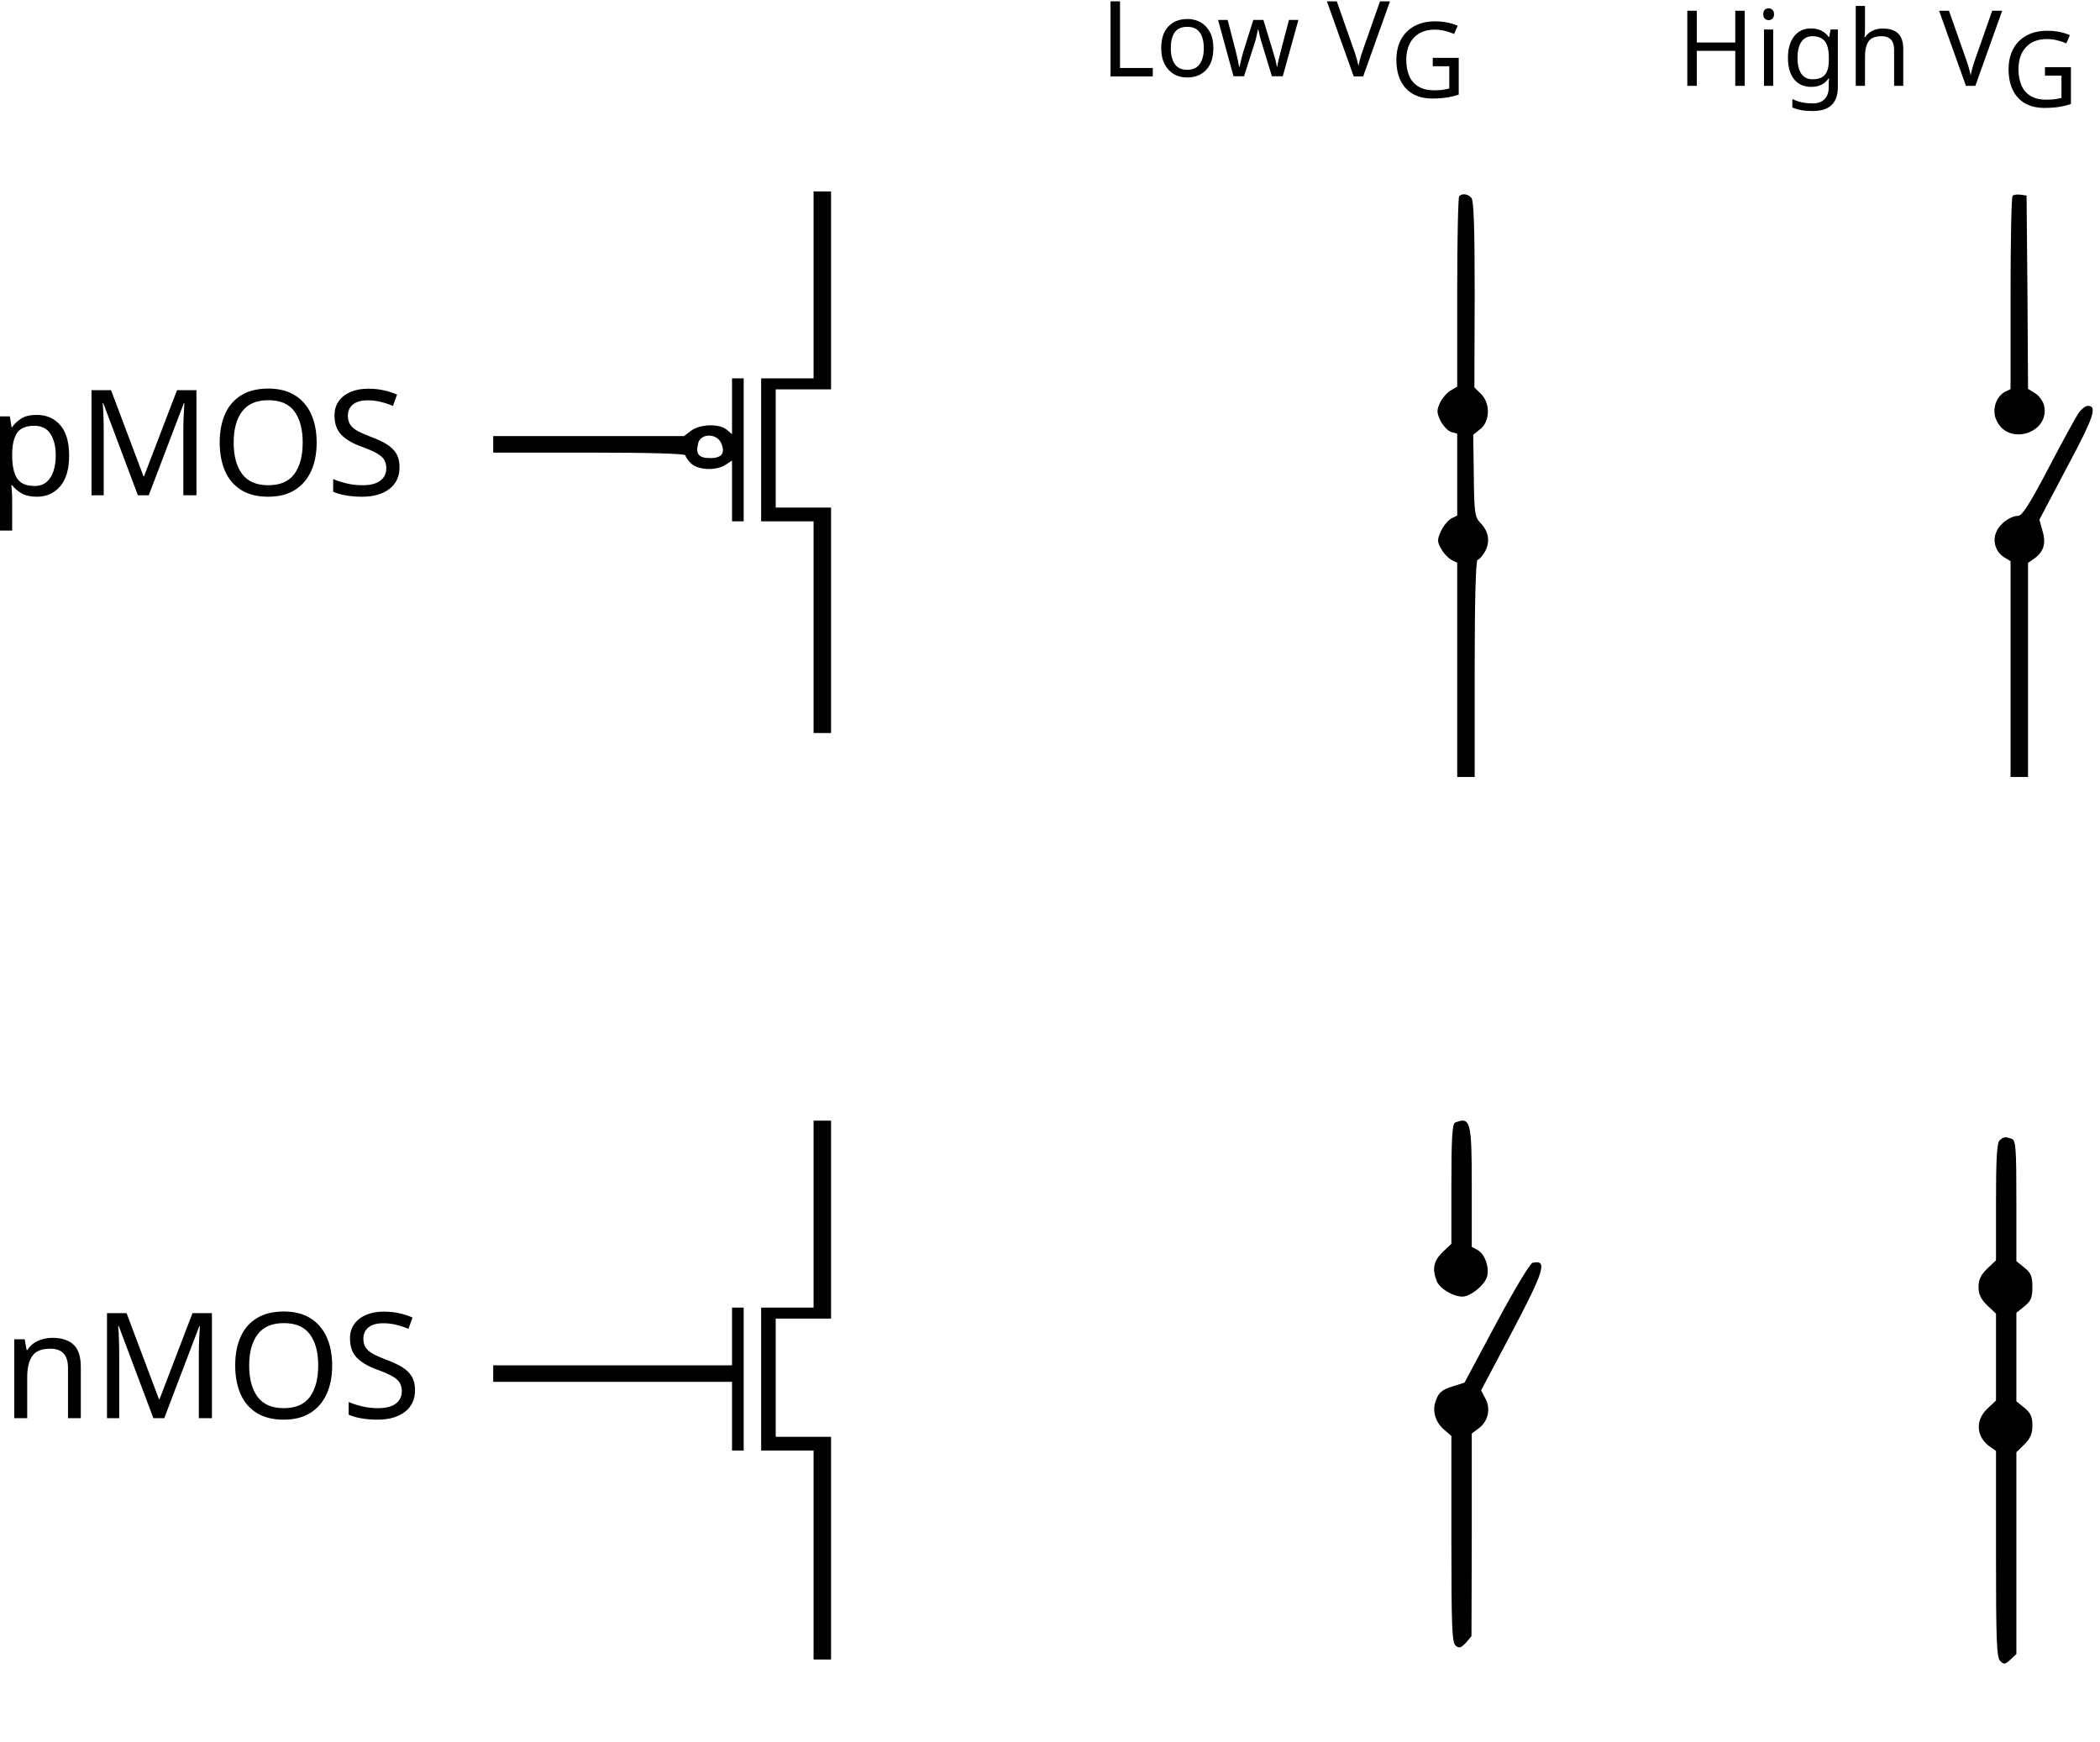
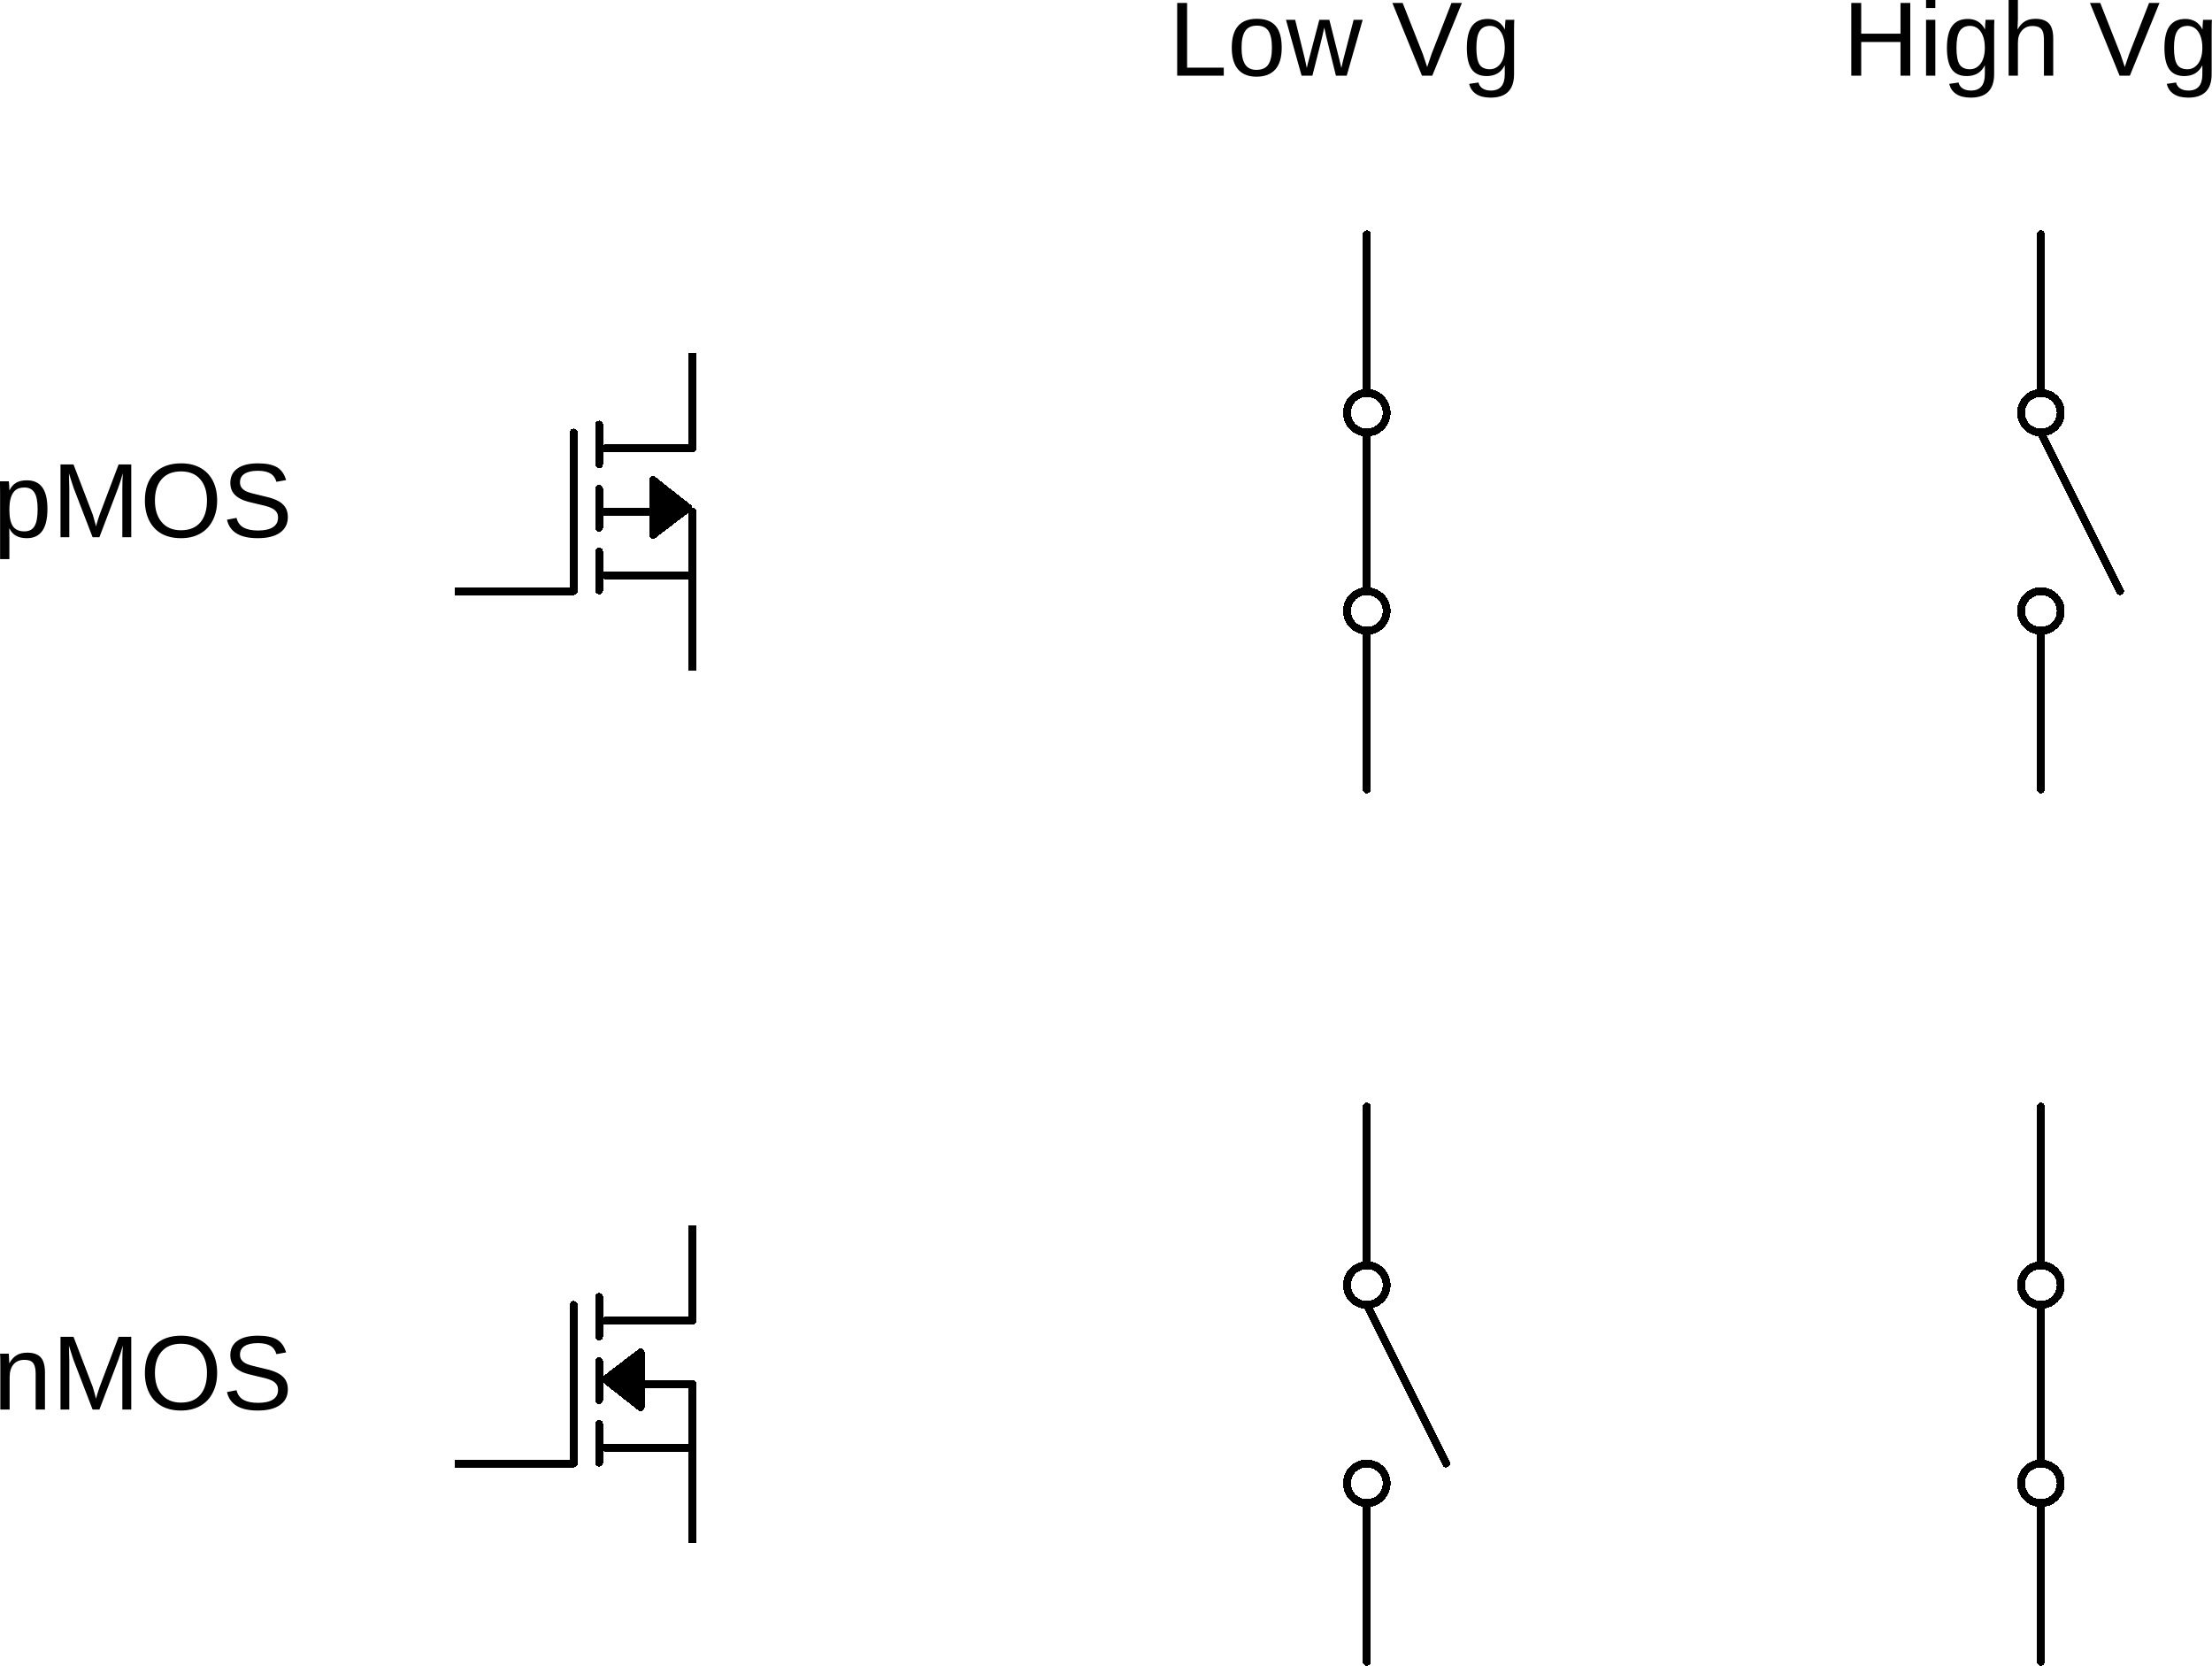
- <svg xmlns="http://www.w3.org/2000/svg" version="1.0" width="799.02pt" height="662.61pt" viewBox="0 0 799.02 662.61" preserveAspectRatio="xMidYMid meet" id="svg64">
-   <defs id="defs68" />
-   <text xml:space="preserve" style="font-style:normal;font-weight:normal;font-size:49.757px;line-height:1.25;font-family:sans-serif;letter-spacing:0px;word-spacing:0px;fill:#000000;fill-opacity:1;stroke:none;stroke-width:0.666" x="53.208" y="189.474" id="text72">
-     <tspan id="tspan70" x="53.208" y="234.869" style="stroke-width:0.666" />
-   </text>
-   <text xml:space="preserve" style="font-style:normal;font-weight:normal;font-size:56px;line-height:1.25;font-family:sans-serif;letter-spacing:0px;word-spacing:0px;fill:#000000;fill-opacity:1;stroke:none;stroke-width:0.75" x="-5.059" y="188.456" id="text76">
-     <tspan id="tspan74" x="-5.059" y="188.456" style="stroke-width:0.75">pMOS</tspan>
-   </text>
-   <text xml:space="preserve" style="font-style:normal;font-weight:normal;font-size:56px;line-height:1.25;font-family:sans-serif;letter-spacing:0px;word-spacing:0px;fill:#000000;fill-opacity:1;stroke:none;stroke-width:0.75" x="0.667" y="539.65" id="text80">
-     <tspan id="tspan78" x="0.667" y="539.65" style="stroke-width:0.75">nMOS</tspan>
-   </text>
-   <text xml:space="preserve" style="font-style:normal;font-weight:normal;font-size:56px;line-height:1.25;font-family:sans-serif;letter-spacing:0px;word-spacing:0px;fill:#000000;fill-opacity:1;stroke:none;stroke-width:0.75" x="458.747" y="39.58" id="text84">
-     <tspan id="tspan82" x="458.747" y="90.67" style="stroke-width:0.75" />
-   </text>
-   <text xml:space="preserve" style="font-style:normal;font-weight:normal;font-size:56px;line-height:1.25;font-family:sans-serif;letter-spacing:0px;word-spacing:0px;fill:#000000;fill-opacity:1;stroke:none;stroke-width:0.75" x="315.597" y="26.219" id="text88">
-     <tspan id="tspan86" x="315.597" y="77.31" style="stroke-width:0.75" />
-   </text>
-   <text xml:space="preserve" style="font-style:normal;font-weight:normal;font-size:56px;line-height:1.25;font-family:sans-serif;letter-spacing:0px;word-spacing:0px;fill:#000000;fill-opacity:1;stroke:none;stroke-width:0.75" x="418.665" y="29.082" id="text92">
-     <tspan x="418.665" y="29.082" style="font-size:40px;line-height:0px;stroke-width:0.75" id="tspan96">Low V<tspan style="font-size:40px;baseline-shift:sub" id="tspan103">G</tspan>
-     </tspan>
-   </text>
-   <flowRoot xml:space="preserve" id="flowRoot105" style="font-style:normal;font-weight:normal;font-size:74.667px;line-height:1.25;font-family:sans-serif;letter-spacing:0px;word-spacing:0px;fill:#000000;fill-opacity:1;stroke:none" transform="matrix(0.75,0,0,0.75,-29.87123,-96.88984)">
-     <flowRegion id="flowRegion107">
-       <rect id="rect109" width="31.811" height="117.065" x="654.036" y="19.087" />
-     </flowRegion>
-     <flowPara id="flowPara111" />
-   </flowRoot>
-   <text xml:space="preserve" style="font-style:normal;font-weight:normal;font-size:56px;line-height:1.25;font-family:sans-serif;letter-spacing:0px;word-spacing:0px;fill:#000000;fill-opacity:1;stroke:none;stroke-width:0.75" x="638.121" y="32.66" id="text92-4">
-     <tspan x="638.121" y="32.66" style="font-size:40px;line-height:0px;stroke-width:0.75" id="tspan96-9">High V<tspan style="font-size:40px;baseline-shift:sub;stroke-width:0.75" id="tspan103-1">G</tspan>
-     </tspan>
-   </text>
-   <g id="g102" transform="matrix(0.1108113,0,0,-0.1046132,151.0939,705.7495)" style="fill:#000000;stroke:none">
-     <path id="path82" d="m 1430,5710 v -340 h -90 -90 v -260 -260 h 90 90 v -385 -385 h 30 30 v 410 410 h -95 -95 v 215 215 h 95 95 v 360 360 h -30 -30 z" />
-     <path id="path84" d="m 3647,6033 c -4,-3 -7,-161 -7,-349 v -344 l -24,-15 c -13,-9 -30,-30 -36,-46 -11,-25 -10,-36 3,-64 9,-18 25,-36 36,-40 l 21,-6 v -149 -149 l -21,-11 c -11,-7 -27,-27 -35,-46 -13,-30 -13,-38 1,-64 8,-16 24,-34 35,-40 l 20,-11 v -389 -390 h 30 30 v 395 c 0,250 4,395 10,395 5,0 17,14 26,31 18,36 12,74 -18,105 -17,20 -20,37 -21,170 l -2,149 25,21 c 33,29 34,93 2,127 l -23,24 1,338 c 0,240 -3,341 -11,351 -12,15 -31,18 -42,7 z" />
-     <path id="path86" d="m 5547,6034 c -4,-4 -7,-164 -7,-355 v -348 l -19,-10 c -31,-17 -46,-66 -30,-102 39,-97 186,-49 164,53 -4,16 -18,36 -31,44 l -24,16 -2,352 -3,351 -20,3 c -12,2 -24,0 -28,-4 z" />
-     <path id="path88" d="m 1150,5268 v -101 l -18,16 c -25,23 -91,21 -122,-3 l -25,-20 H 658 330 v -30 -30 h 330 c 213,0 330,-4 330,-10 0,-5 9,-19 20,-30 24,-24 86,-27 118,-4 l 22,15 v -110 -111 h 20 20 v 260 260 h -20 -20 z m -38,-132 c 16,-37 4,-56 -37,-56 -40,0 -51,15 -41,55 9,35 62,36 78,1 z" />
-     <path id="path90" d="m 5773,5243 c -10,-16 -56,-105 -103,-200 -62,-126 -90,-172 -103,-173 -28,0 -64,-28 -76,-59 -14,-33 -2,-74 29,-93 l 20,-13 v -392 -393 h 30 30 v 389 390 l 18,13 c 35,25 45,56 32,102 l -11,42 95,191 c 92,182 105,223 71,223 -8,0 -22,-12 -32,-27 z" />
-     <path id="path92" d="m 1430,2330 v -340 h -90 -90 v -260 -260 h 90 90 V 1090 710 h 30 30 v 405 405 h -95 -95 v 215 215 h 95 95 v 360 360 h -30 -30 z" />
-     <path id="path94" d="m 3633,2663 c -10,-3 -13,-58 -13,-223 v -218 l -30,-30 c -31,-32 -37,-62 -20,-106 10,-27 56,-56 88,-56 26,0 71,37 83,68 12,32 -5,88 -32,102 l -19,11 v 217 c 0,241 -4,257 -57,235 z" />
-     <path id="path96" d="m 5502,2598 c -9,-9 -12,-72 -12,-224 v -212 l -30,-30 c -22,-23 -30,-40 -30,-67 0,-27 8,-44 30,-67 l 30,-30 v -158 -158 l -30,-30 c -43,-43 -38,-105 12,-140 l 18,-13 v -375 c 0,-316 2,-378 15,-390 12,-13 17,-12 35,6 l 20,20 v 367 367 l 27,28 c 21,22 28,39 28,69 0,32 -6,46 -28,65 l -27,23 v 161 161 l 28,24 c 22,19 27,31 27,70 0,39 -5,51 -27,70 l -28,24 v 219 c 0,191 -2,221 -16,226 -22,8 -28,8 -42,-6 z" />
-     <path id="path98" d="m 3899,2153 c -9,-2 -62,-96 -125,-220 l -109,-216 -39,-13 c -41,-13 -52,-25 -62,-61 -9,-33 3,-72 31,-97 l 25,-23 v -375 c 0,-321 2,-377 15,-388 12,-10 18,-8 35,11 l 19,24 1,369 v 368 l 24,19 c 32,25 42,71 23,108 l -15,30 104,208 c 114,229 125,268 73,256 z" />
-     <path id="path100" d="M 1150,1885 V 1780 H 740 330 v -30 -30 h 410 410 v -125 -125 h 20 20 v 260 260 h -20 -20 z" />
+ <svg xmlns="http://www.w3.org/2000/svg" width="278.915" height="210.051" viewBox="-10 -817.1 278.915 210.051" version="1.1" id="svg8956">
+   <defs id="defs8960" />
+   <style type="text/css" id="style8695">
+ #g1 circle.pindot {fill: none;stroke: none;}#g1 rect, #g1 circle, #g1 ellipse, #g1 polyline, #g1 line, #g1 polygon, #g1 path {shape-rendering: crispEdges;}path, polyline, polygon {stroke-linejoin:round;}
+ rect, circle, ellipse, polyline, line, polygon, path {shape-rendering:crispEdges;}
+ </style>
+   <g c_etype="pinpart" c_shapetype="group" id="gge79" c_partid="part_import_gge79" c_para="package``nameAlias`Model`spicePre`M`spiceSymbolName`MOSFET_NCH_ENHANCEMENT`BOM_Manufacturer Part``" c_origin="315,-515" transform="translate(-252.6602,-127.5557)">
+     <g style="display:none" display="none" id="gge169" c_partid="part_annotation">
+       <text style="font-size:9.333px;font-family:Arial;text-anchor:start;fill:#000000" id="text8807" dominant-baseline="" font-style="" font-weight="" font-size="7pt" y="-511.75" x="333.48" c_note="note_pre">M2</text>
+     </g>
+     <g id="gge81" c_partid="part_annotation">
+       <text style="font-size:13.333px;font-family:Arial;text-anchor:start;fill:#000000" id="text8810" dominant-baseline="" font-style="" font-weight="" font-size="10pt" y="-511.805" x="241.781" c_note="note_name">nMOS</text>
+     </g>
+     <polyline style="fill:none;stroke:#000000;stroke-width:1;stroke-linecap:round;stroke-linejoin:round;shape-rendering:crispEdges" id="gge85" points="315 -505 315 -525" />
+     <polyline style="fill:none;stroke:#000000;stroke-width:1;stroke-linecap:round;stroke-linejoin:round;shape-rendering:crispEdges" id="gge86" points="324 -515 330 -515" />
+     <polyline style="fill:none;stroke:#000000;stroke-width:1;stroke-linecap:round;stroke-linejoin:round;shape-rendering:crispEdges" id="gge87" points="310 -505 315 -505" />
+     <polyline style="fill:none;stroke:#000000;stroke-width:1;stroke-linecap:round;stroke-linejoin:round;shape-rendering:crispEdges" id="gge88" points="330 -525 330 -523" />
+     <g c_rotation="180" id="gge89" c_origin="310,-505" c_spicepin="2" c_elec="0" c_show="show" c_etype="pinpart" c_partid="part_pin">
+       <circle style="fill:none;stroke:none;shape-rendering:crispEdges" id="circle8817" r="2" cy="-505" cx="300" class="pindot" c_pindot="true" />
+       <path style="fill:none;stroke:#000000;stroke-width:1;stroke-linejoin:round;shape-rendering:crispEdges" id="path8819" d="M 310,-505 H 300" />
+       <text style="font-size:9.333px;font-family:Verdana;text-anchor:start;display:none;fill:#000000" id="text8821" display="none" font-size="7pt" y="-505" x="324">G</text>
+       <text style="font-size:9.333px;font-family:Verdana;text-anchor:end;display:none;fill:#000000" id="text8823" display="none" font-size="7pt" y="-509" x="316">1</text>
+       <circle style="display:none;fill:none;stroke:#000000;stroke-width:1;shape-rendering:crispEdges" id="circle8825" display="none" r="3" cy="-505" cx="297" />
+       <path style="display:none;fill:none;stroke:#000000;stroke-width:1;stroke-linejoin:round;shape-rendering:crispEdges" id="path8827" display="none" d="m 300,-502 3,-3 -3,-3" />
+     </g>
+     <polyline style="fill:none;stroke:#000000;stroke-width:1;stroke-linecap:round;stroke-linejoin:round;shape-rendering:crispEdges" id="gge96" points="326 -515 330 -515" />
+     <polyline style="fill:none;stroke:#000000;stroke-width:1;stroke-linecap:round;stroke-linejoin:round;shape-rendering:crispEdges" id="gge97" points="330 -525 330 -523" />
+     <polyline style="fill:none;stroke:#000000;stroke-width:1;stroke-linecap:round;stroke-linejoin:round;shape-rendering:crispEdges" id="gge98" points="330 -523 320 -523" />
+     <polyline style="fill:none;stroke:#000000;stroke-width:1;stroke-linecap:round;stroke-linejoin:round;shape-rendering:crispEdges" id="gge99" points="319 -507 330 -507" />
+     <polyline style="fill:none;stroke:#000000;stroke-width:1;stroke-linecap:round;stroke-linejoin:round;shape-rendering:crispEdges" id="gge100" points="330 -515 330 -505" />
+     <polyline style="fill:none;stroke:#000000;stroke-width:1;stroke-linecap:round;stroke-linejoin:round;shape-rendering:crispEdges" id="gge101" points="320 -507 329 -507" />
+     <polyline style="fill:none;stroke:#000000;stroke-width:1;stroke-linecap:round;stroke-linejoin:round;shape-rendering:crispEdges" id="gge102" points="330 -523 319 -523" />
+     <g c_rotation="270" id="gge103" c_origin="330,-505" c_spicepin="3" c_elec="0" c_show="show" c_etype="pinpart" c_partid="part_pin">
+       <circle style="fill:none;stroke:none;shape-rendering:crispEdges" id="circle8837" r="2" cy="-495" cx="330" class="pindot" c_pindot="true" />
+       <path style="fill:none;stroke:#000000;stroke-width:1;stroke-linejoin:round;shape-rendering:crispEdges" id="path8839" d="m 330,-505 v 10" />
+       <text style="font-size:9.333px;font-family:Verdana;text-anchor:start;display:none;fill:#000000" id="text8841" transform="rotate(-90,330,-479)" display="none" font-size="7pt" y="-479" x="330">S</text>
+       <text style="font-size:9.333px;font-family:Verdana;text-anchor:end;display:none;fill:#000000" id="text8843" transform="rotate(-90,326,-471)" display="none" font-size="7pt" y="-471" x="326">3</text>
+       <circle style="display:none;fill:none;stroke:#000000;stroke-width:1;shape-rendering:crispEdges" id="circle8845" display="none" r="3" cy="-492" cx="330" />
+       <path style="display:none;fill:none;stroke:#000000;stroke-width:1;stroke-linejoin:round;shape-rendering:crispEdges" id="path8847" display="none" d="m 333,-495 -3,-3 -3,3" />
+     </g>
+     <g c_rotation="90" id="gge110" c_origin="330,-525" c_spicepin="1" c_elec="0" c_show="show" c_etype="pinpart" c_partid="part_pin">
+       <circle style="fill:none;stroke:none;shape-rendering:crispEdges" id="circle8850" r="2" cy="-535" cx="330" class="pindot" c_pindot="true" />
+       <path style="fill:none;stroke:#000000;stroke-width:1;stroke-linejoin:round;shape-rendering:crispEdges" id="path8852" d="m 330,-525 v -10" />
+       <text style="font-size:9.333px;font-family:Verdana;text-anchor:end;display:none;fill:#000000" id="text8854" transform="rotate(-90,330,-513)" display="none" font-size="7pt" y="-513" x="330">D</text>
+       <text style="font-size:9.333px;font-family:Verdana;text-anchor:start;display:none;fill:#000000" id="text8856" transform="rotate(-90,326,-519)" display="none" font-size="7pt" y="-519" x="326">2</text>
+       <circle style="display:none;fill:none;stroke:#000000;stroke-width:1;shape-rendering:crispEdges" id="circle8858" display="none" r="3" cy="-538" cx="330" />
+       <path style="display:none;fill:none;stroke:#000000;stroke-width:1;stroke-linejoin:round;shape-rendering:crispEdges" id="path8860" display="none" d="m 327,-535 3,3 3,-3" />
+     </g>
+     <polyline style="fill:none;stroke:#000000;stroke-width:1;stroke-linecap:round;stroke-linejoin:round;shape-rendering:crispEdges" id="gge117" points="330 -515 330 -505" />
+     <polyline style="fill:none;stroke:#000000;stroke-width:1;stroke-linecap:round;stroke-linejoin:round;shape-rendering:crispEdges" id="gge118" points="318.2 -510 318.2 -505.1" />
+     <polyline style="fill:none;stroke:#000000;stroke-width:1;stroke-linecap:round;stroke-linejoin:round;shape-rendering:crispEdges" id="gge119" points="318.2 -517.9 318.2 -513" />
+     <polyline style="fill:none;stroke:#000000;stroke-width:1;stroke-linecap:round;stroke-linejoin:round;shape-rendering:crispEdges" id="gge120" points="318.2 -526 318.2 -521" />
+     <polygon style="fill:#000000;stroke:#000000;stroke-width:1;stroke-linecap:round;stroke-linejoin:round;shape-rendering:crispEdges" id="gge121" points="319,-515.6 323.45,-519 323.45,-512.1 " />
  </g>
+   <g c_etype="pinpart" c_shapetype="group" id="gge125" c_partid="part_import_gge125" c_para="package``nameAlias`Model`spicePre`M`spiceSymbolName`MOSFET_PCH_ENHANCEMENT`BOM_Manufacturer Part``" c_origin="315,-625" transform="translate(-252.6602,-127.5557)">
+     <g style="display:none" display="none" id="gge170" c_partid="part_annotation">
+       <text style="font-size:9.333px;font-family:Arial;text-anchor:start;fill:#000000" id="text8869" dominant-baseline="" font-style="" font-weight="" font-size="7pt" y="-621.75" x="333.49" c_note="note_pre">M1</text>
+     </g>
+     <g id="gge127" c_partid="part_annotation">
+       <text style="font-size:13.333px;font-family:Arial;text-anchor:start;fill:#000000" id="text8872" dominant-baseline="" font-style="" font-weight="" font-size="10pt" y="-621.805" x="241.781" c_note="note_name">pMOS</text>
+     </g>
+     <polyline style="fill:none;stroke:#000000;stroke-width:1;stroke-linecap:round;stroke-linejoin:round;shape-rendering:crispEdges" id="gge131" points="330 -625 330 -615" />
+     <g c_rotation="270" id="gge132" c_origin="330,-615" c_spicepin="3" c_elec="0" c_show="show" c_etype="pinpart" c_partid="part_pin">
+       <circle style="fill:none;stroke:none;shape-rendering:crispEdges" id="circle8876" r="2" cy="-605" cx="330" class="pindot" c_pindot="true" />
+       <path style="fill:none;stroke:#000000;stroke-width:1;stroke-linejoin:round;shape-rendering:crispEdges" id="path8878" d="m 330,-615 v 10" />
+       <text style="font-size:9.333px;font-family:Verdana;text-anchor:start;display:none;fill:#000000" id="text8880" transform="rotate(-90,330,-589)" display="none" font-size="7pt" y="-589" x="330">S</text>
+       <text style="font-size:9.333px;font-family:Verdana;text-anchor:end;display:none;fill:#000000" id="text8882" transform="rotate(-90,326,-581)" display="none" font-size="7pt" y="-581" x="326">3</text>
+       <circle style="display:none;fill:none;stroke:#000000;stroke-width:1;shape-rendering:crispEdges" id="circle8884" display="none" r="3" cy="-602" cx="330" />
+       <path style="display:none;fill:none;stroke:#000000;stroke-width:1;stroke-linejoin:round;shape-rendering:crispEdges" id="path8886" display="none" d="m 333,-605 -3,-3 -3,3" />
+     </g>
+     <polyline style="fill:none;stroke:#000000;stroke-width:1;stroke-linecap:round;stroke-linejoin:round;shape-rendering:crispEdges" id="gge139" points="330 -635 330 -633" />
+     <polyline style="fill:none;stroke:#000000;stroke-width:1;stroke-linecap:round;stroke-linejoin:round;shape-rendering:crispEdges" id="gge140" points="315 -615 315 -635" />
+     <polyline style="fill:none;stroke:#000000;stroke-width:1;stroke-linecap:round;stroke-linejoin:round;shape-rendering:crispEdges" id="gge141" points="330 -635 330 -633" />
+     <polyline style="fill:none;stroke:#000000;stroke-width:1;stroke-linecap:round;stroke-linejoin:round;shape-rendering:crispEdges" id="gge142" points="320 -617 329 -617" />
+     <polyline style="fill:none;stroke:#000000;stroke-width:1;stroke-linecap:round;stroke-linejoin:round;shape-rendering:crispEdges" id="gge143" points="318.2 -636 318.2 -631" />
+     <polyline style="fill:none;stroke:#000000;stroke-width:1;stroke-linecap:round;stroke-linejoin:round;shape-rendering:crispEdges" id="gge144" points="318.2 -627.9 318.2 -623" />
+     <polyline style="fill:none;stroke:#000000;stroke-width:1;stroke-linecap:round;stroke-linejoin:round;shape-rendering:crispEdges" id="gge145" points="318.2 -620 318.2 -615.1" />
+     <polyline style="fill:none;stroke:#000000;stroke-width:1;stroke-linecap:round;stroke-linejoin:round;shape-rendering:crispEdges" id="gge146" points="319 -617 330 -617" />
+     <g c_rotation="180" id="gge147" c_origin="310,-615" c_spicepin="2" c_elec="0" c_show="show" c_etype="pinpart" c_partid="part_pin">
+       <circle style="fill:none;stroke:none;shape-rendering:crispEdges" id="circle8897" r="2" cy="-615" cx="300" class="pindot" c_pindot="true" />
+       <path style="fill:none;stroke:#000000;stroke-width:1;stroke-linejoin:round;shape-rendering:crispEdges" id="path8899" d="M 310,-615 H 300" />
+       <text style="font-size:9.333px;font-family:Verdana;text-anchor:start;display:none;fill:#000000" id="text8901" display="none" font-size="7pt" y="-615" x="324">G</text>
+       <text style="font-size:9.333px;font-family:Verdana;text-anchor:end;display:none;fill:#000000" id="text8903" display="none" font-size="7pt" y="-619" x="316">1</text>
+       <circle style="display:none;fill:none;stroke:#000000;stroke-width:1;shape-rendering:crispEdges" id="circle8905" display="none" r="3" cy="-615" cx="297" />
+       <path style="display:none;fill:none;stroke:#000000;stroke-width:1;stroke-linejoin:round;shape-rendering:crispEdges" id="path8907" display="none" d="m 300,-612 3,-3 -3,-3" />
+     </g>
+     <polyline style="fill:none;stroke:#000000;stroke-width:1;stroke-linecap:round;stroke-linejoin:round;shape-rendering:crispEdges" id="gge154" points="330 -633 320 -633" />
+     <polyline style="fill:none;stroke:#000000;stroke-width:1;stroke-linecap:round;stroke-linejoin:round;shape-rendering:crispEdges" id="gge155" points="330 -633 319 -633" />
+     <g c_rotation="90" id="gge156" c_origin="330,-635" c_spicepin="1" c_elec="0" c_show="show" c_etype="pinpart" c_partid="part_pin">
+       <circle style="fill:none;stroke:none;shape-rendering:crispEdges" id="circle8912" r="2" cy="-645" cx="330" class="pindot" c_pindot="true" />
+       <path style="fill:none;stroke:#000000;stroke-width:1;stroke-linejoin:round;shape-rendering:crispEdges" id="path8914" d="m 330,-635 v -10" />
+       <text style="font-size:9.333px;font-family:Verdana;text-anchor:end;display:none;fill:#000000" id="text8916" transform="rotate(-90,330,-623)" display="none" font-size="7pt" y="-623" x="330">D</text>
+       <text style="font-size:9.333px;font-family:Verdana;text-anchor:start;display:none;fill:#000000" id="text8918" transform="rotate(-90,326,-629)" display="none" font-size="7pt" y="-629" x="326">2</text>
+       <circle style="display:none;fill:none;stroke:#000000;stroke-width:1;shape-rendering:crispEdges" id="circle8920" display="none" r="3" cy="-648" cx="330" />
+       <path style="display:none;fill:none;stroke:#000000;stroke-width:1;stroke-linejoin:round;shape-rendering:crispEdges" id="path8922" display="none" d="m 327,-645 3,3 3,-3" />
+     </g>
+     <polyline style="fill:none;stroke:#000000;stroke-width:1;stroke-linecap:round;stroke-linejoin:round;shape-rendering:crispEdges" id="gge163" points="325 -625 319 -625" />
+     <polyline style="fill:none;stroke:#000000;stroke-width:1;stroke-linecap:round;stroke-linejoin:round;shape-rendering:crispEdges" id="gge164" points="310 -615 315 -615" />
+     <polygon style="fill:#000000;stroke:#000000;stroke-width:1;stroke-linecap:round;stroke-linejoin:round;shape-rendering:crispEdges" id="gge165" points="329.45,-625.5 325,-622.1 325,-629 " />
+   </g>
+   <circle style="fill:none;stroke:#000000;stroke-width:1;shape-rendering:crispEdges" r="2.5" c_shapetype="line" id="gge1704" cy="-765.056" cx="162.34" />
+   <circle style="fill:none;stroke:#000000;stroke-width:1;shape-rendering:crispEdges" r="2.5" c_shapetype="line" id="gge1706" cy="-740.056" cx="162.34" />
+   <polyline style="fill:none;stroke:#000000;stroke-width:1;stroke-linecap:round;stroke-linejoin:round;shape-rendering:crispEdges" id="gge1715" points="415 -640 415 -660" c_shapetype="line" c_etype="wire" transform="translate(-252.6602,-127.5557)" />
+   <polyline style="fill:none;stroke:#000000;stroke-width:1;stroke-linecap:round;stroke-linejoin:round;shape-rendering:crispEdges" id="gge1719" points="415 -590 415 -610" c_shapetype="line" c_etype="wire" transform="translate(-252.6602,-127.5557)" />
+   <polyline style="fill:none;stroke:#000000;stroke-width:1;stroke-linecap:round;stroke-linejoin:round;shape-rendering:crispEdges" id="gge1724" points="415 -480 415 -500" c_shapetype="line" c_etype="wire" transform="translate(-252.6602,-127.5557)" />
+   <polyline style="fill:none;stroke:#000000;stroke-width:1;stroke-linecap:round;stroke-linejoin:round;shape-rendering:crispEdges" id="gge1725" points="415 -530 415 -550" c_shapetype="line" c_etype="wire" transform="translate(-252.6602,-127.5557)" />
+   <circle style="fill:none;stroke:#000000;stroke-width:1;shape-rendering:crispEdges" r="2.5" c_shapetype="line" id="gge1726" cy="-630.056" cx="162.34" />
+   <circle style="fill:none;stroke:#000000;stroke-width:1;shape-rendering:crispEdges" r="2.5" c_shapetype="line" id="gge1727" cy="-655.056" cx="162.34" />
+   <circle style="fill:none;stroke:#000000;stroke-width:1;shape-rendering:crispEdges" r="2.5" c_shapetype="line" id="gge1729" cy="-655.056" cx="247.34" />
+   <circle style="fill:none;stroke:#000000;stroke-width:1;shape-rendering:crispEdges" r="2.5" c_shapetype="line" id="gge1730" cy="-630.056" cx="247.34" />
+   <polyline style="fill:none;stroke:#000000;stroke-width:1;stroke-linecap:round;stroke-linejoin:round;shape-rendering:crispEdges" id="gge1731" points="500 -530 500 -550" c_shapetype="line" c_etype="wire" transform="translate(-252.6602,-127.5557)" />
+   <polyline style="fill:none;stroke:#000000;stroke-width:1;stroke-linecap:round;stroke-linejoin:round;shape-rendering:crispEdges" id="gge1732" points="500 -480 500 -500" c_shapetype="line" c_etype="wire" transform="translate(-252.6602,-127.5557)" />
+   <polyline style="fill:none;stroke:#000000;stroke-width:1;stroke-linecap:round;stroke-linejoin:round;shape-rendering:crispEdges" id="gge1733" points="500 -590 500 -610" c_shapetype="line" c_etype="wire" transform="translate(-252.6602,-127.5557)" />
+   <polyline style="fill:none;stroke:#000000;stroke-width:1;stroke-linecap:round;stroke-linejoin:round;shape-rendering:crispEdges" id="gge1734" points="500 -640 500 -660" c_shapetype="line" c_etype="wire" transform="translate(-252.6602,-127.5557)" />
+   <circle style="fill:none;stroke:#000000;stroke-width:1;shape-rendering:crispEdges" r="2.5" c_shapetype="line" id="gge1735" cy="-740.056" cx="247.34" />
+   <circle style="fill:none;stroke:#000000;stroke-width:1;shape-rendering:crispEdges" r="2.5" c_shapetype="line" id="gge1736" cy="-765.056" cx="247.34" />
+   <polyline style="fill:none;stroke:#000000;stroke-width:1;stroke-linecap:round;stroke-linejoin:round;shape-rendering:crispEdges" id="gge1739" points="415 -635 415 -615" c_shapetype="line" c_etype="wire" transform="translate(-252.6602,-127.5557)" />
+   <polyline style="fill:none;stroke:#000000;stroke-width:1;stroke-linecap:round;stroke-linejoin:round;shape-rendering:crispEdges" id="gge1740" points="500 -525 500 -505" c_shapetype="line" c_etype="wire" transform="translate(-252.6602,-127.5557)" />
+   <g c_etype="pinpart" c_shapetype="group" c_origin="390,-680" id="gge1743" c_partid="part_annotation" transform="translate(-252.6602,-127.5557)">
+     <text style="font-size:13.333px;font-family:Arial;text-anchor:start;fill:#000000" id="text8947" type="comment" dominant-baseline="" font-style="" font-weight="" font-size="10pt" y="-680" x="390">Low Vg</text>
+   </g>
+   <g c_etype="pinpart" c_shapetype="group" c_origin="475,-680" id="gge1746" c_partid="part_annotation" transform="translate(-252.6602,-127.5557)">
+     <text style="font-size:13.333px;font-family:Arial;text-anchor:start;fill:#000000" id="text8950" type="comment" dominant-baseline="" font-style="" font-weight="" font-size="10pt" y="-680" x="475">High Vg</text>
+   </g>
+   <polyline style="fill:none;stroke:#000000;stroke-width:1;stroke-linecap:round;stroke-linejoin:round;shape-rendering:crispEdges" c_shapetype="line" id="gge1778" points="500 -635 510 -615" transform="translate(-252.6602,-127.5557)" />
+   <polyline style="fill:none;stroke:#000000;stroke-width:1;stroke-linecap:round;stroke-linejoin:round;shape-rendering:crispEdges" c_shapetype="line" id="gge1781" points="415 -525 425 -505" transform="translate(-252.6602,-127.5557)" />
</svg>
